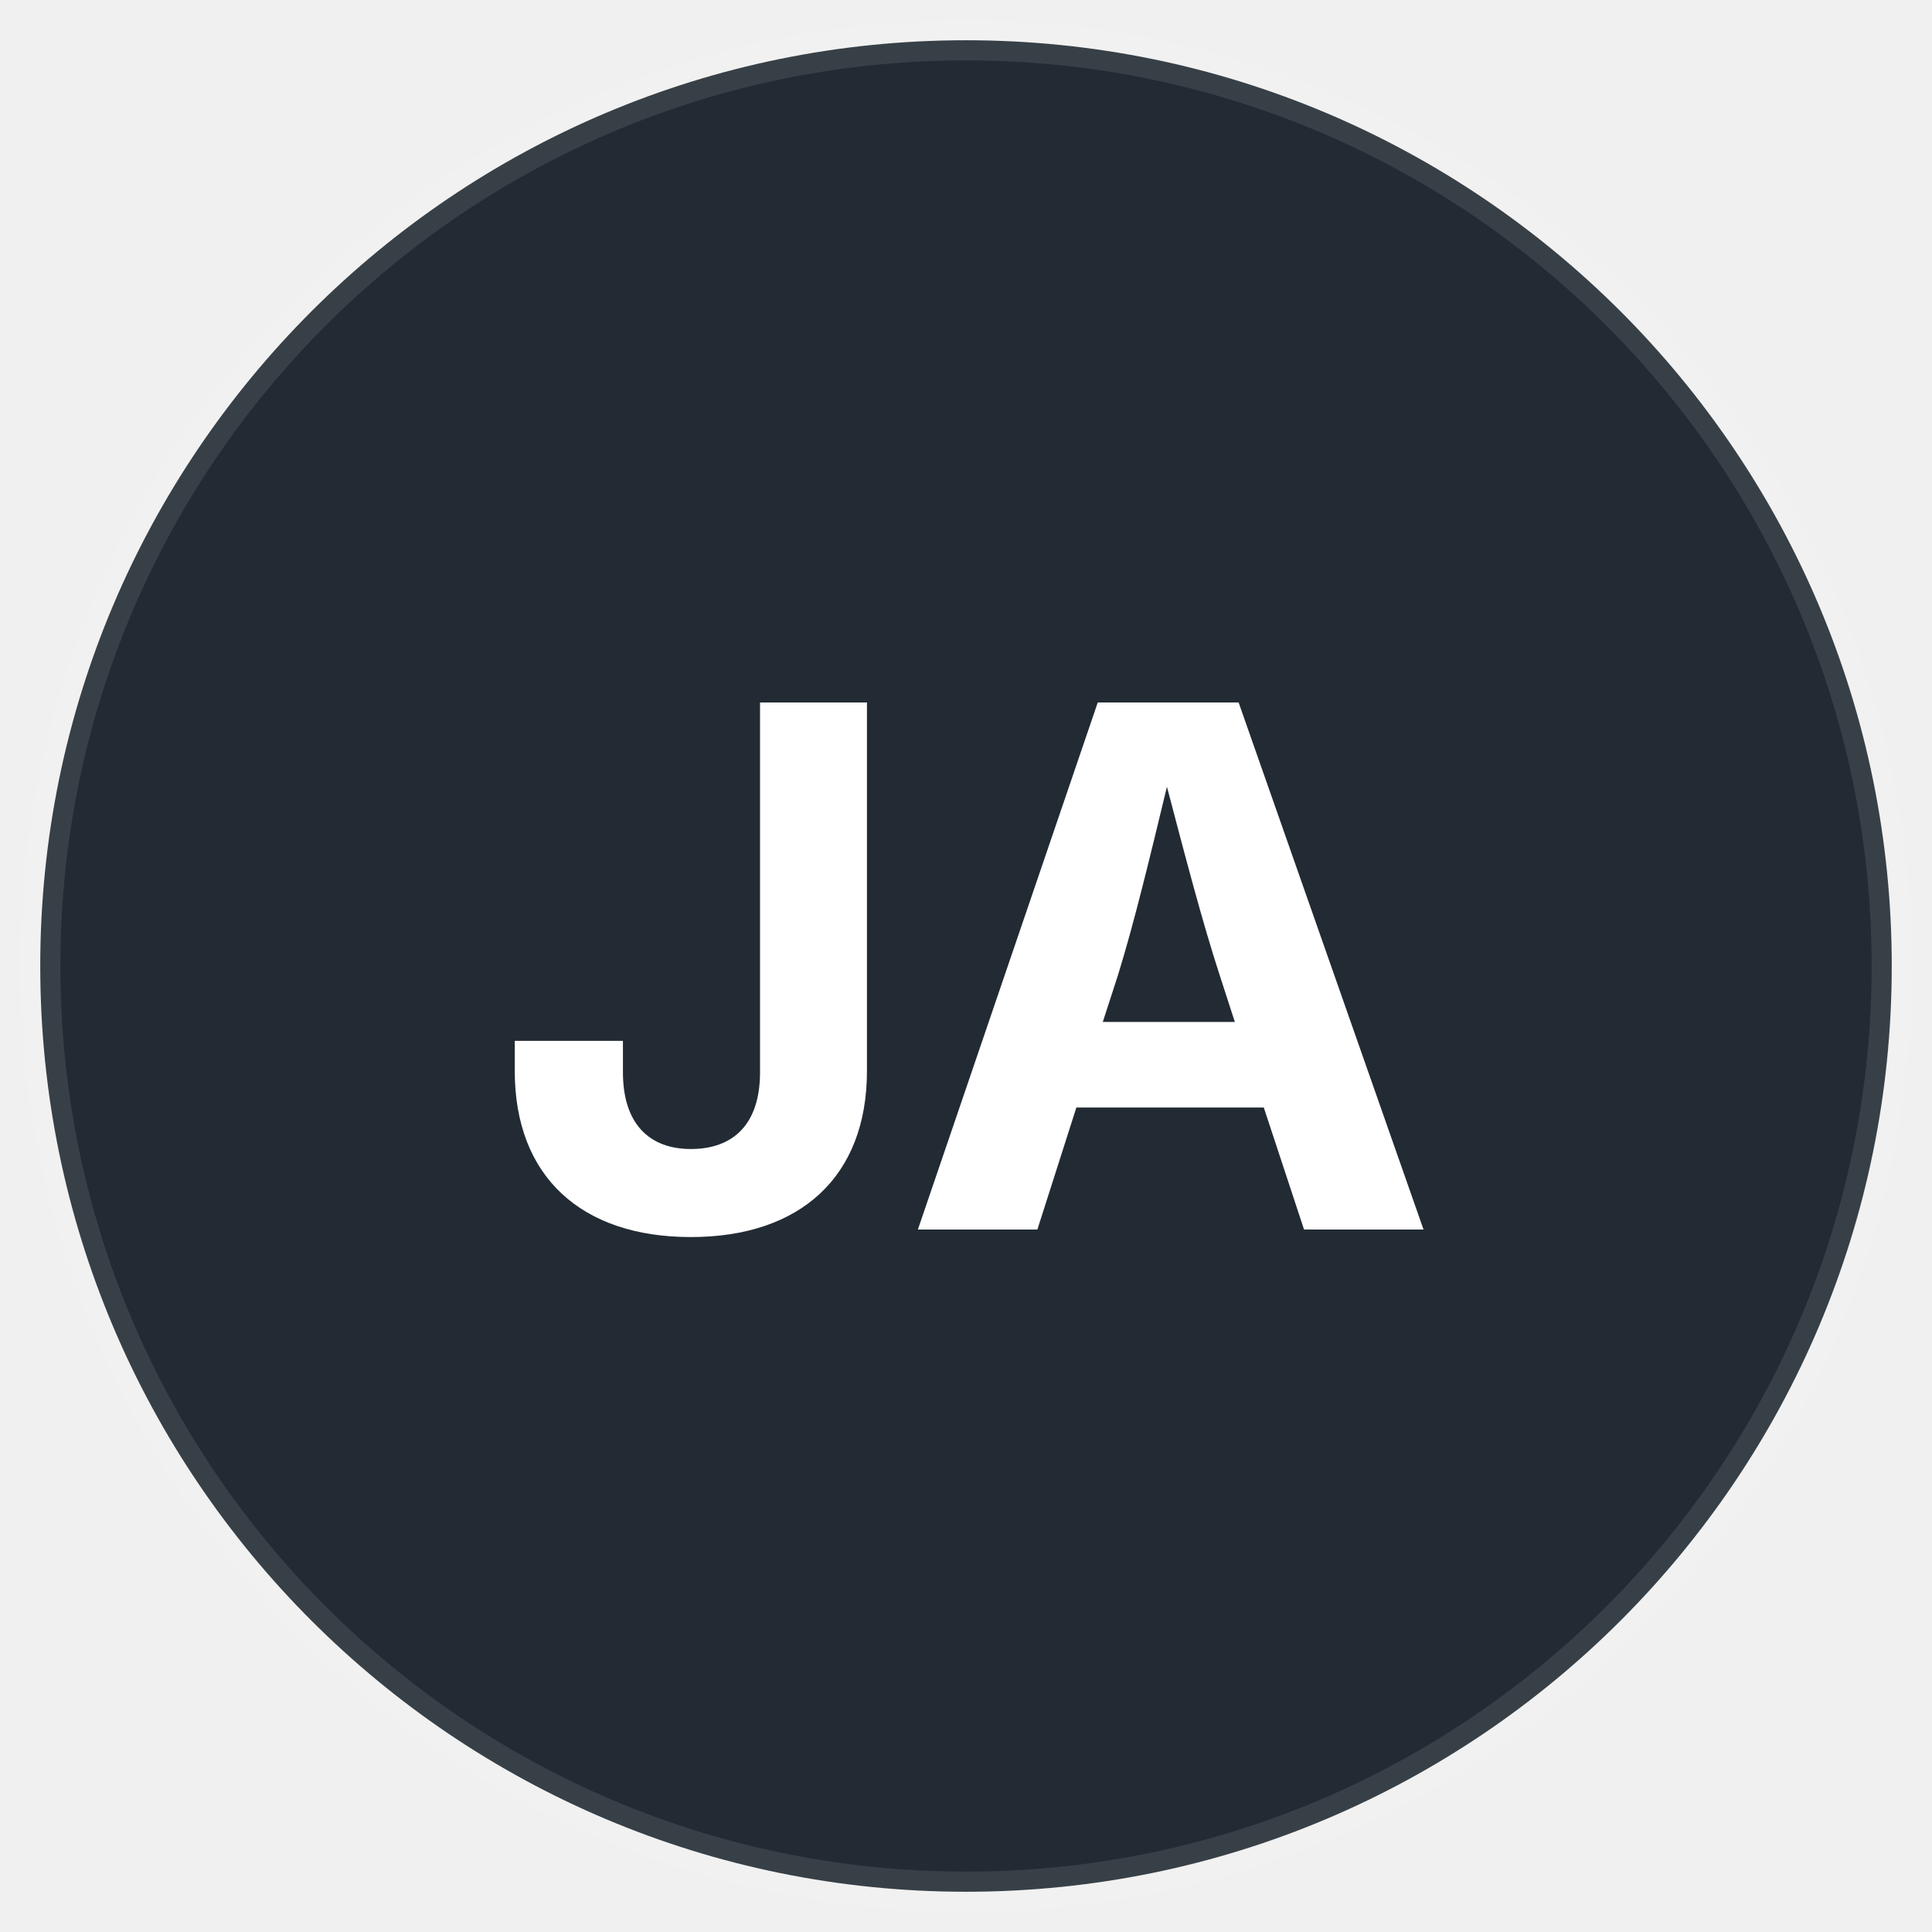
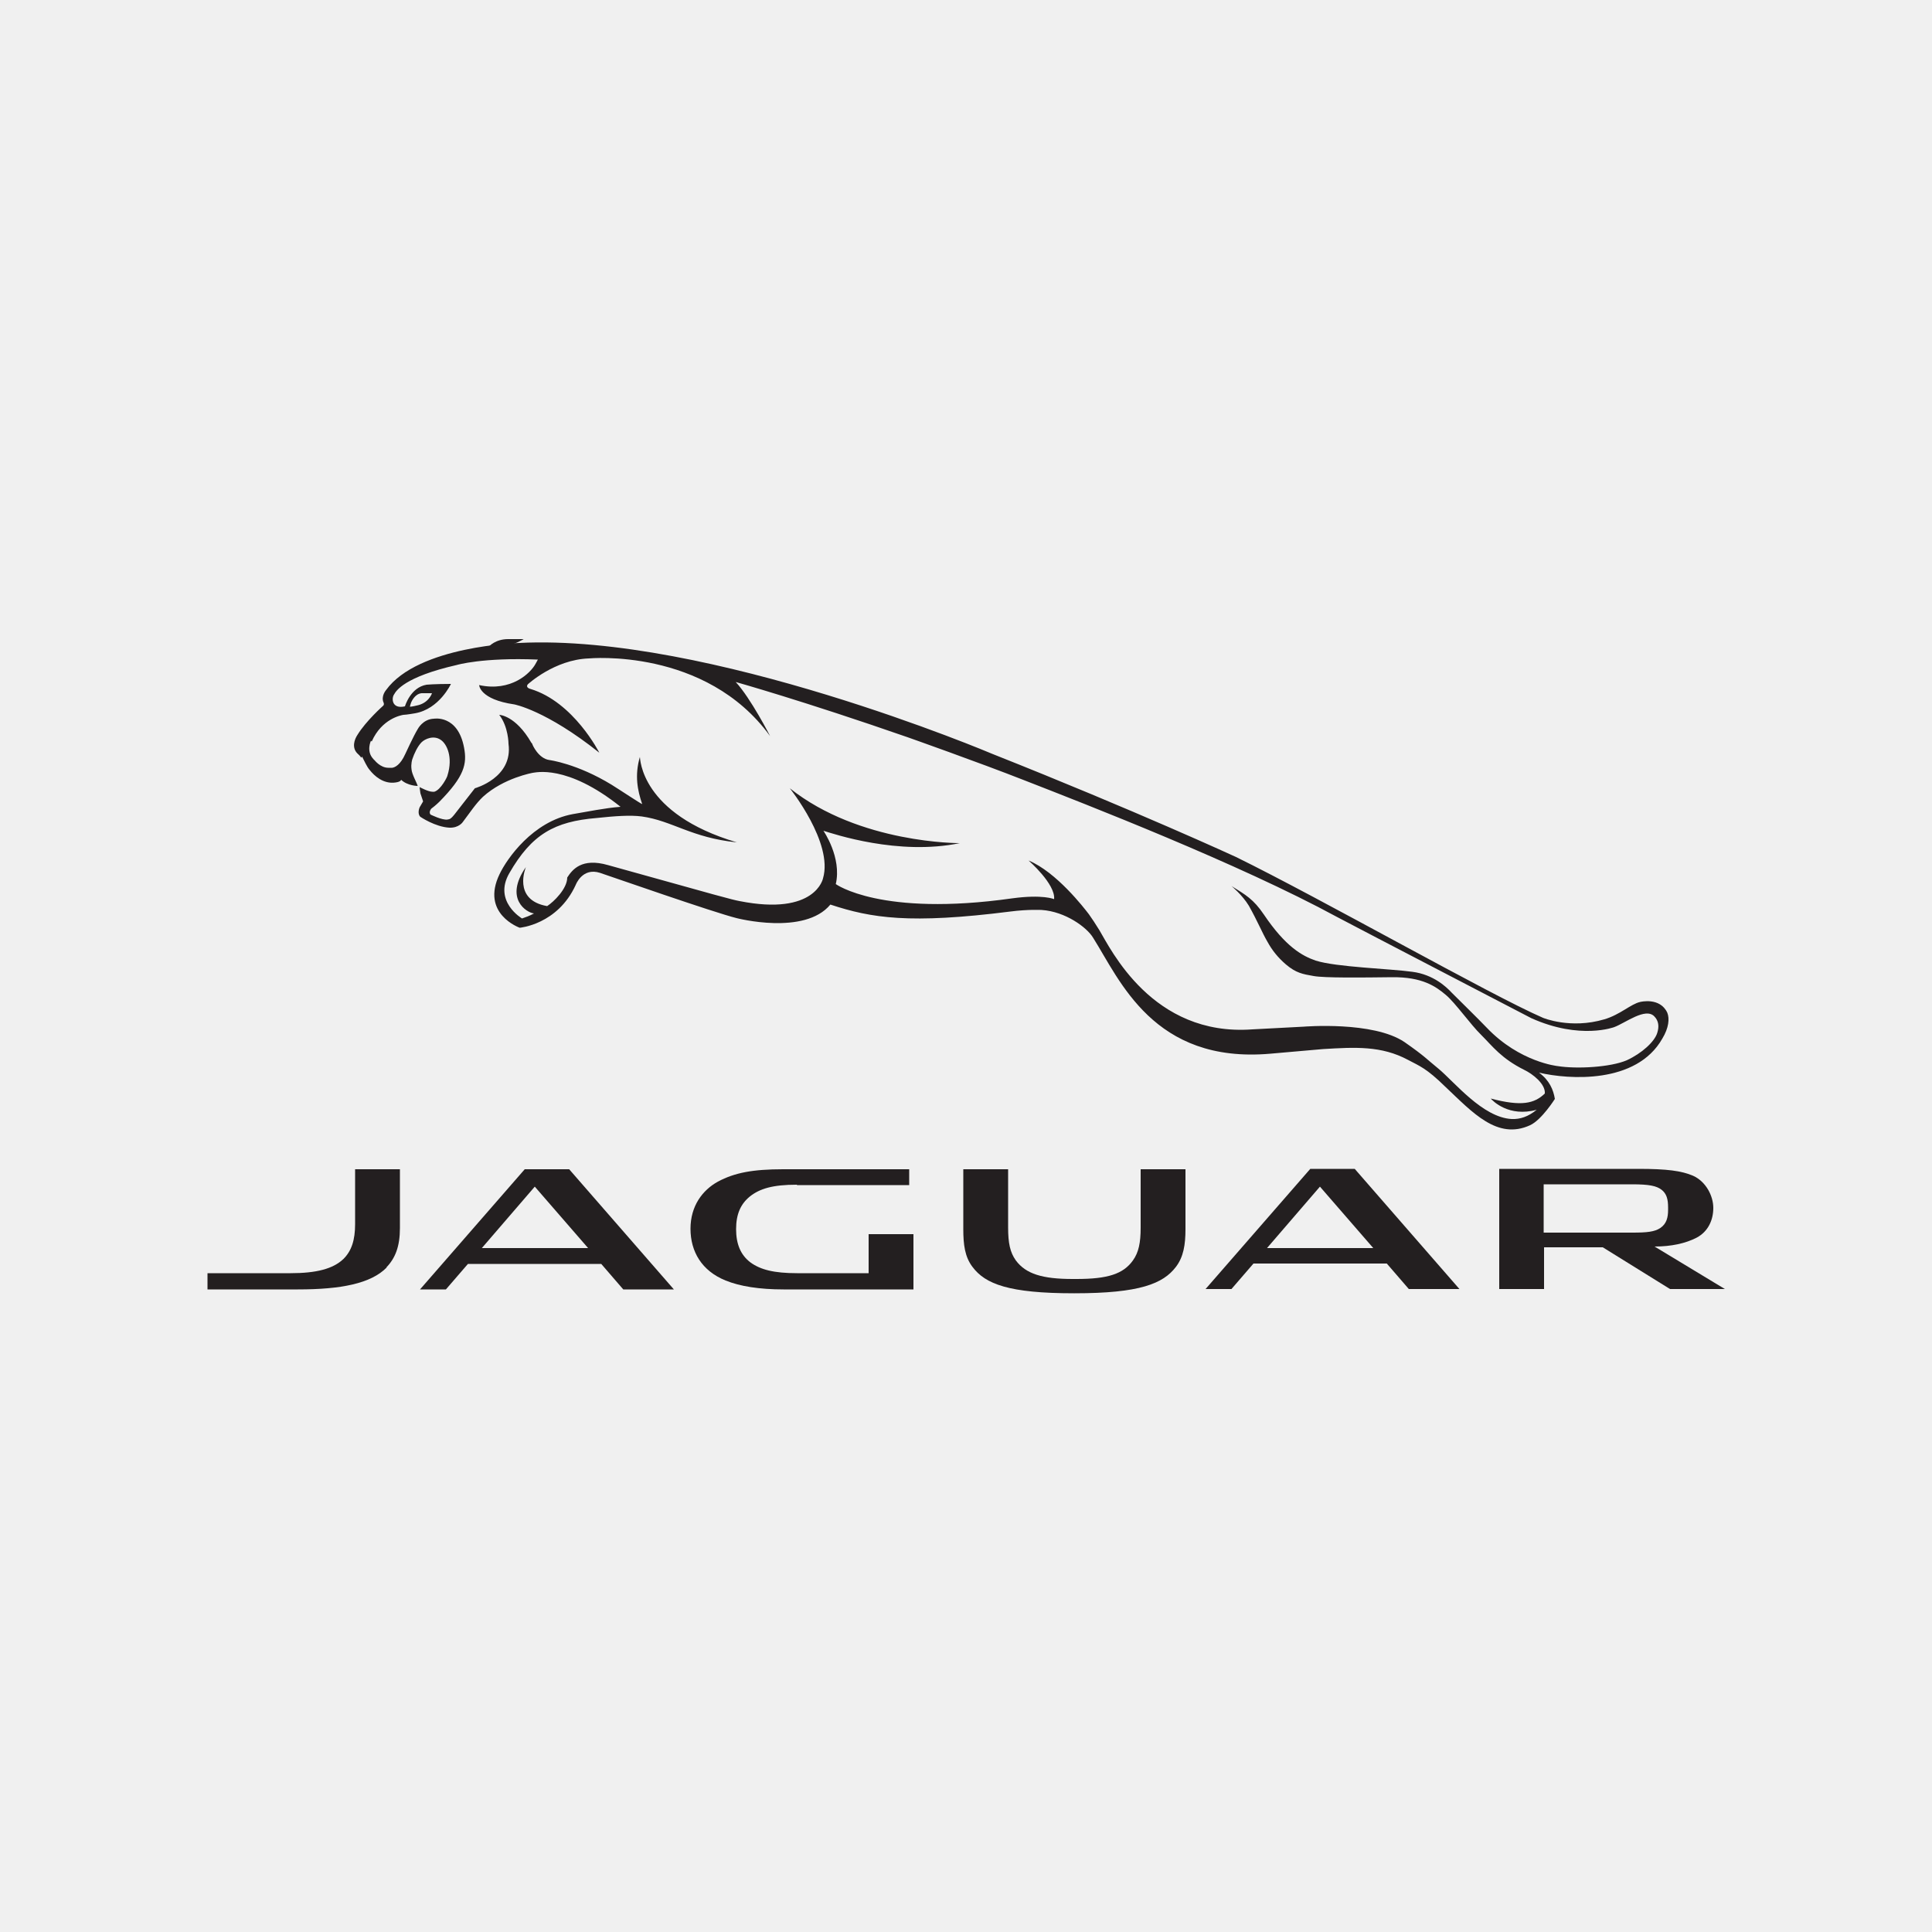
- <svg xmlns="http://www.w3.org/2000/svg" viewBox="0 0 24 24" preserveAspectRatio="xMidYMid meet" role="img" aria-label="Jaguar">
-   <circle cx="12" cy="12" r="11.5" fill="#222B33" stroke="rgba(255,255,255,0.1)" stroke-width="0.5" />
-   <text x="12" y="12" text-anchor="middle" dominant-baseline="central" fill="#ffffff" font-family="Inter, Arial, sans-serif" font-weight="700" font-size="9" letter-spacing="0">JA</text>
+ <svg xmlns="http://www.w3.org/2000/svg" id="Layer_1" data-name="Layer 1" width="500" height="500" version="1.1" viewBox="0 0 500 500">
+   <defs>
+     <style>
+       .cls-1 {
+         fill: none;
+       }
+ 
+       .cls-1, .cls-2 {
+         stroke-width: 0px;
+       }
+ 
+       .cls-2 {
+         fill: #231f20;
+       }
+     </style>
+   </defs>
+   <rect class="cls-1" width="500" height="500" />
+   <g>
+     <path class="cls-2" d="M128.8,167.5c1.8,0,3.8-.7,5.2-1.3,1-.5,1.6-.8,1.5-.8-1.2,0-3.3,0-4,0-3.3,0-5,1.9-5,2,0,0,.4.2,1.1.2.3,0,.7,0,1.1,0" />
+     <path class="cls-2" d="M93.7,195.8c.6,1.1,1.2,2.6,2,3.5,1.1,1.4,3.5,3.7,6.7,3.2,1.4-.2,1.4-.7,1.4-.7,1.7,1.6,4.3,1.6,4.3,1.6-.3-1-1.5-3-1.6-4.3-.2-1.4.2-2.6.2-2.6.5-1.5,1.4-3.4,2.4-4.4.9-.9,3.2-1.9,5-.6,1.5,1,3.2,4.4,1.7,9.2,0,.3-1.7,3.7-3.4,4.2,0,0-.2,0-.5,0-1.1,0-3.3-1.2-3.3-1.2,0,0,0,.3.2,1.6.2.7.5,1.4.7,2.1,0,0-.4.7-.7,1.2-.4.5-.8,2.1,0,2.8,0,0,3.8,2.6,7.5,2.8,2.5.1,3.5-1.5,3.5-1.5,1.9-2.5,3.3-4.7,5.2-6.5,5.4-4.9,12.9-6.2,12.9-6.2.5,0,8.7-2.4,22.7,8.8-4,.3-8.8,1.3-12.4,1.9-10.3,1.9-17,11.5-18.9,15.5-5,10.3,5.2,13.9,5.2,13.9,0,0,9.8-.8,14.5-11.1,0,0,1.7-4.6,6.3-3.1,3,1,29.3,10.2,35.3,11.7,0,0,17.6,4.6,24.3-3.5,10.6,3.5,20.5,5.1,46.6,1.8,4.6-.6,8.1-.4,8.1-.4,6.1.4,11.7,4.5,13.3,7.2,6.9,10.9,15.6,32.6,45.8,30l13.7-1.2c8.3-.5,15.1-.9,22,2.8,3,1.6,4.7,2.1,9.7,7,7,6.6,13.4,13.8,21.9,9.9,3-1.4,6.4-6.8,6.4-6.8-.4-2.4-1.4-4.8-4.1-6.8,7.7,1.8,25.2,3,31.9-8.8,1.7-2.8,1.9-5.2,1.3-6.7-1.9-4.1-7-2.8-7-2.8-2.4.5-5.2,3.3-9.3,4.5-8.8,2.6-15.9-.4-15.9-.4-13.6-5.9-57.2-30.7-79.4-41.6,0,0-25.8-11.9-63.1-26.7,0,0-73.5-31.2-122.5-28.7,0,0-26.1.7-34.4,12.2,0,0-1.4,1.6-.6,3.3,0,0,.2.5-.2.8,0,0-4.4,3.9-6.6,7.5-.8,1.2-1.5,3.3,0,4.8,0,0,.7.6,1,1.1M96.2,191.9c2.6-5.9,7.6-6.8,8.2-6.9.7,0,3-.4,3-.4,6.3-1.1,9.3-7.6,9.3-7.6-4.2,0-6.3.2-6.3.2-4.2.7-5.6,5.6-5.6,5.6-3.5.8-3.5-2.2-2.8-3.1.5-.9,2.6-4.5,16.2-7.6,0,0,6.7-2,21-1.4l-.6,1.1c-1.3,2.4-6.3,7.3-14.6,5.5,0,0,.1,3.7,9.1,5,0,0,8.2,1.5,22,12.5,0,0-6.6-13.1-17.8-16.5,0,0-1.4-.3-.7-1.2,0,0,6.9-6.4,15.8-6.7,0,0,30.2-2.9,46.9,20.1,0,0-5-9.8-8.9-14,0,0,17.5,4.9,44.5,14.3,0,0,18.4,6.5,30.1,11.1,15.9,6.2,55.6,21.6,81,35.4,4.5,2.4,50.3,26.2,50.3,26.2,12.7,5.7,21.5,2.3,21.5,2.3,2.9-1.1,8-5.1,10.3-2.8,1.2,1.2,1.3,2.7.8,4.3-.7,2.3-4,5.3-7.9,7.1-4.2,1.8-12.9,2.3-17.9,1.5,0,0-9.8-1-18.3-9.9-2.7-2.8-6-6-9.1-9.1-1.3-1.4-4.7-4.7-10.2-5.4-5.7-.8-19.7-1.2-25-2.9-3.5-1.2-7.8-3.6-13.4-11.9-2.7-4-4.7-5.1-8.4-7.4,0,0,2.8,2.3,4.5,5.1,2.3,4.1,3.5,7.1,4.8,9.3,1.2,2.2,2.7,4.1,4.8,5.9,2.6,2.2,4.3,2.5,7.2,3,2.8.5,12.2.4,20.2.3,7.9-.1,11.4,2.4,14,4.6,2.4,2,6.5,7.8,9.1,10.3,3,3,5.2,6.1,11.2,9.1,2.1,1,5.5,3.6,5.3,6.1-2.7,2.6-6,3.4-14,1.3.5.6,4.7,4.9,11.9,2.9-2.2,1.8-4.3,2.5-6.5,2.4-7.5-.4-14.8-9.6-18.9-13-3.2-2.6-3.5-3.2-8.8-6.9-8.1-5.5-26.1-4-26.1-4l-13.3.7c-25.9,1.9-36.7-20.9-39.6-25.7-1-1.6-1.9-3-2.7-4.1-1.3-1.7-8.4-10.9-15.6-13.9,0,0,7,6.1,6.6,10,0,0-2.9-1.3-10.9-.2-34,4.8-45.6-3.7-45.6-3.7,1.6-6.9-3.2-13.8-3.2-13.8,2.6.8,19.4,6.5,35.3,3.2,0,0-25.9.2-44-14.2,0,0,11.3,14.1,8.6,23.3,0,0-1.9,9.8-21.6,5.9-2.1-.4-4.6-1.1-34-9.3-6.9-2-9.3,1.2-10.6,3.2,0,2.9-3.5,6.3-5.2,7.4-9.1-1.6-5.5-10.1-5.5-10.1-5.7,8.2.2,11.8,2.1,12-1.1.6-2.2,1-3.1,1.3,0,0-7.5-4.4-3.3-11.7,5.8-10.1,11.7-13.4,22.6-14.3,4.7-.5,8.7-.8,11.7-.4,7.9,1.1,12.8,5.5,24.6,6.7-25-7.4-25-21.8-25.1-22.1,0,0,0,0,0,0-1.4,4.8-.6,8.7.6,12.2-.4-.1-5.8-3.7-7.9-5-9-5.5-16.1-6.4-16.1-6.4-2.9-.4-4.4-4-4.4-4,0-.2-.2-.4-.3-.5-4.1-7.1-8.3-7.2-8.3-7.2,2.4,3.1,2.4,7.5,2.4,7.5,1.2,8.8-8.7,11.5-8.7,11.5-6.1,7.7-5.8,7.9-7.1,8.1-1.4.2-4.4-1.3-4.4-1.3-.5-.7.2-1.5.2-1.5,1.2-.9,2.1-1.8,2.1-1.8,6.5-6.6,7.2-9.8,6.4-14-1.6-8.6-7.8-7.5-7.8-7.5-2.9.1-4.2,2.7-4.2,2.7-1,1.6-3.2,6.4-3.2,6.4-1.3,2.9-2.7,3.5-3.4,3.6-.3,0-.8,0-1,0-2.1,0-3.6-2-3.6-2-.1,0-.2-.2-.3-.3-1.9-2-.6-4.7-.6-4.7M106.1,182.8s.2-.8.3-1c.1-.2.9-2.2,2.7-2.4,0,0,1.1,0,2.7,0,0,0-.8,2.6-4,3.2,0,0-1.2.3-1.7.3" />
+     <path class="cls-2" d="M100,328c2.3-2.4,3.5-5.4,3.5-10.2v-15.2h-11.6v14.2c0,4.1-.9,6.9-3,9-2.7,2.6-7.1,3.7-13.7,3.7h-21.5v4.2h23.4c11.1,0,18.9-1.5,23-5.7" />
+     <path class="cls-2" d="M358.9,327l5.7,6.6h13.1l-27.1-31.1h-11.5l-27.1,31.1h6.7l5.7-6.6h34.4ZM341.6,307.1l13.8,15.9h-27.5l13.7-15.9Z" />
+     <path class="cls-2" d="M161.4,333.7h13l-27.1-31.1h-11.5l-27.1,31.1h6.7l5.7-6.6h34.5l5.7,6.6ZM124.7,323l13.7-15.9,13.8,15.9h-27.5Z" />
+     <path class="cls-2" d="M439.1,320.3c3-1.6,4.3-4.6,4.3-7.7s-1.9-6.8-5.2-8.3c-3-1.3-6.8-1.8-14.2-1.8h-36v31.1h11.6v-10.8h15.2l17.4,10.8h14.2l-18.2-11c4.3,0,8-.8,10.9-2.3M399.5,319v-12.5h22.9c4.4,0,6.3.4,7.6,1.4,1.3,1,1.7,2.4,1.7,4.6v.6c0,2-.4,3.6-2,4.7-1.5,1-3.5,1.2-7.2,1.2h-23Z" />
+     <path class="cls-2" d="M249.3,302.6v15.5c0,4,.4,7.2,2.4,9.8,3.3,4.4,9.4,6.8,26.2,6.8h.2c16.9,0,22.9-2.5,26.2-6.8,2-2.6,2.5-5.8,2.5-9.8v-15.5h-11.6v15.1c0,3.9-.5,6.4-2,8.5-2.5,3.5-6.5,4.8-14.6,4.8h-1c-7.8,0-12.1-1.3-14.7-4.8-1.5-2.1-2-4.5-2-8.5v-15.1h-11.6Z" />
+     <path class="cls-2" d="M206.3,306.7h29v-4.1h-32.6c-7.9,0-12.6.9-16.9,3.2-4,2.2-7.1,6.3-7.1,12.2s2.9,10.9,9.1,13.4c3.7,1.5,8.7,2.3,15,2.3h33.6v-14.3h-11.6v10.1h-18.5c-6,0-9.5-.9-12.1-2.8-2.5-1.9-3.7-4.7-3.7-8.6s1.2-6.5,3.5-8.4c2.6-2.1,6-3.1,12.2-3.1" />
+   </g>
</svg>
